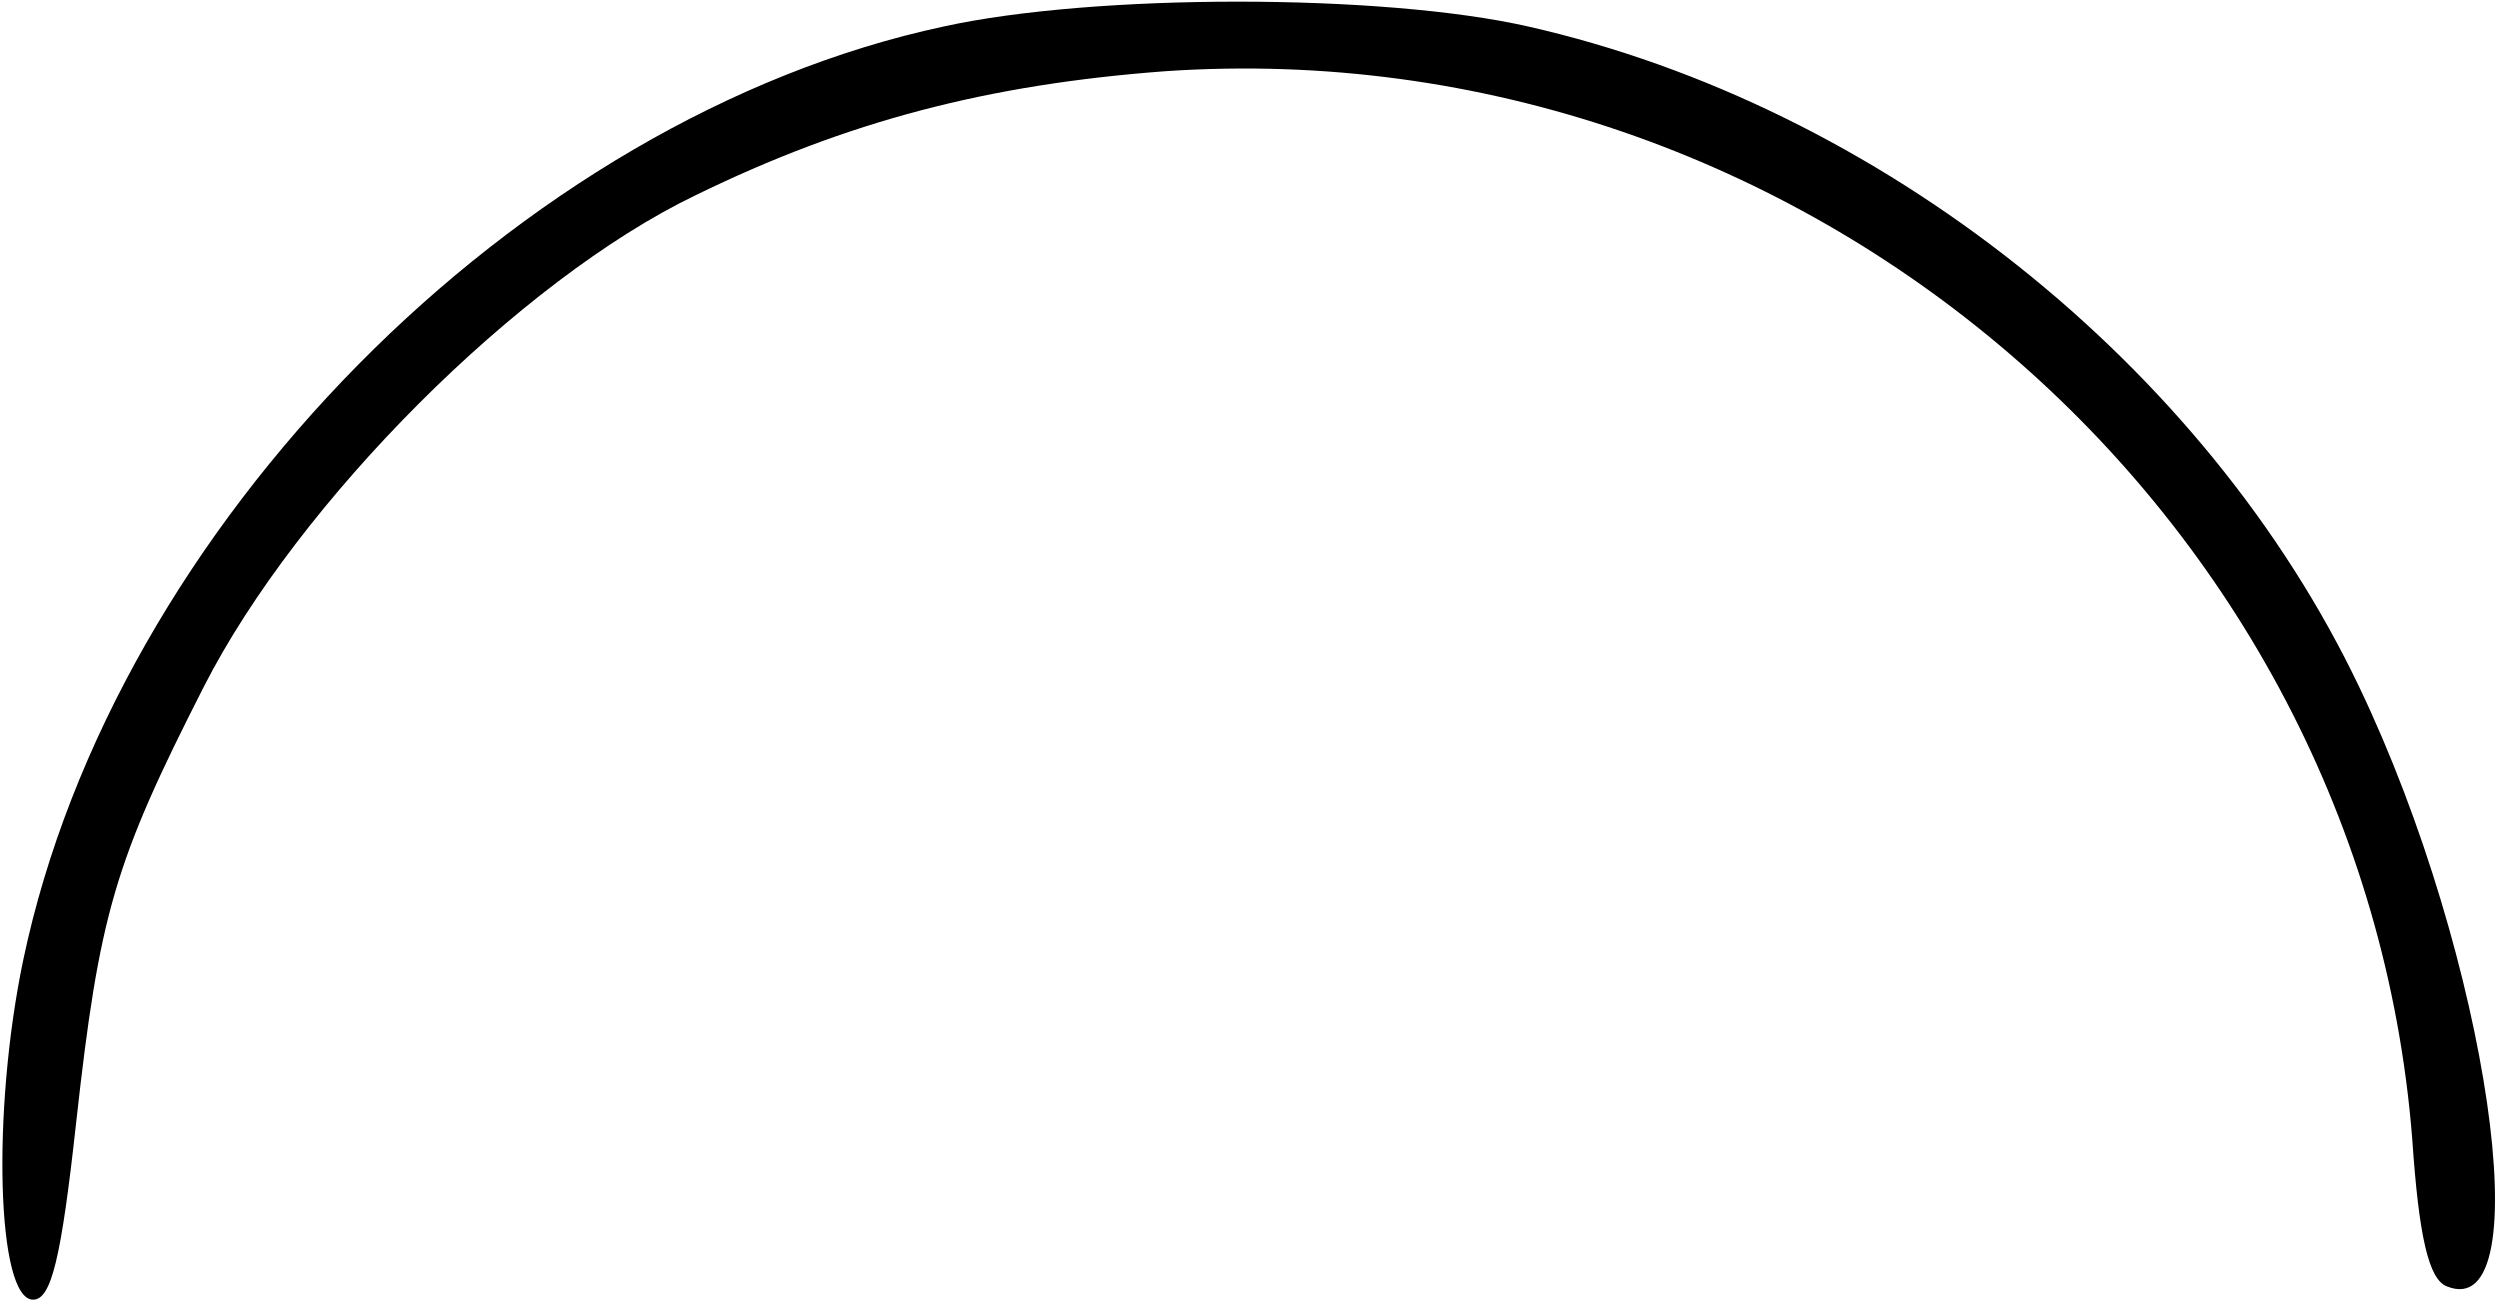
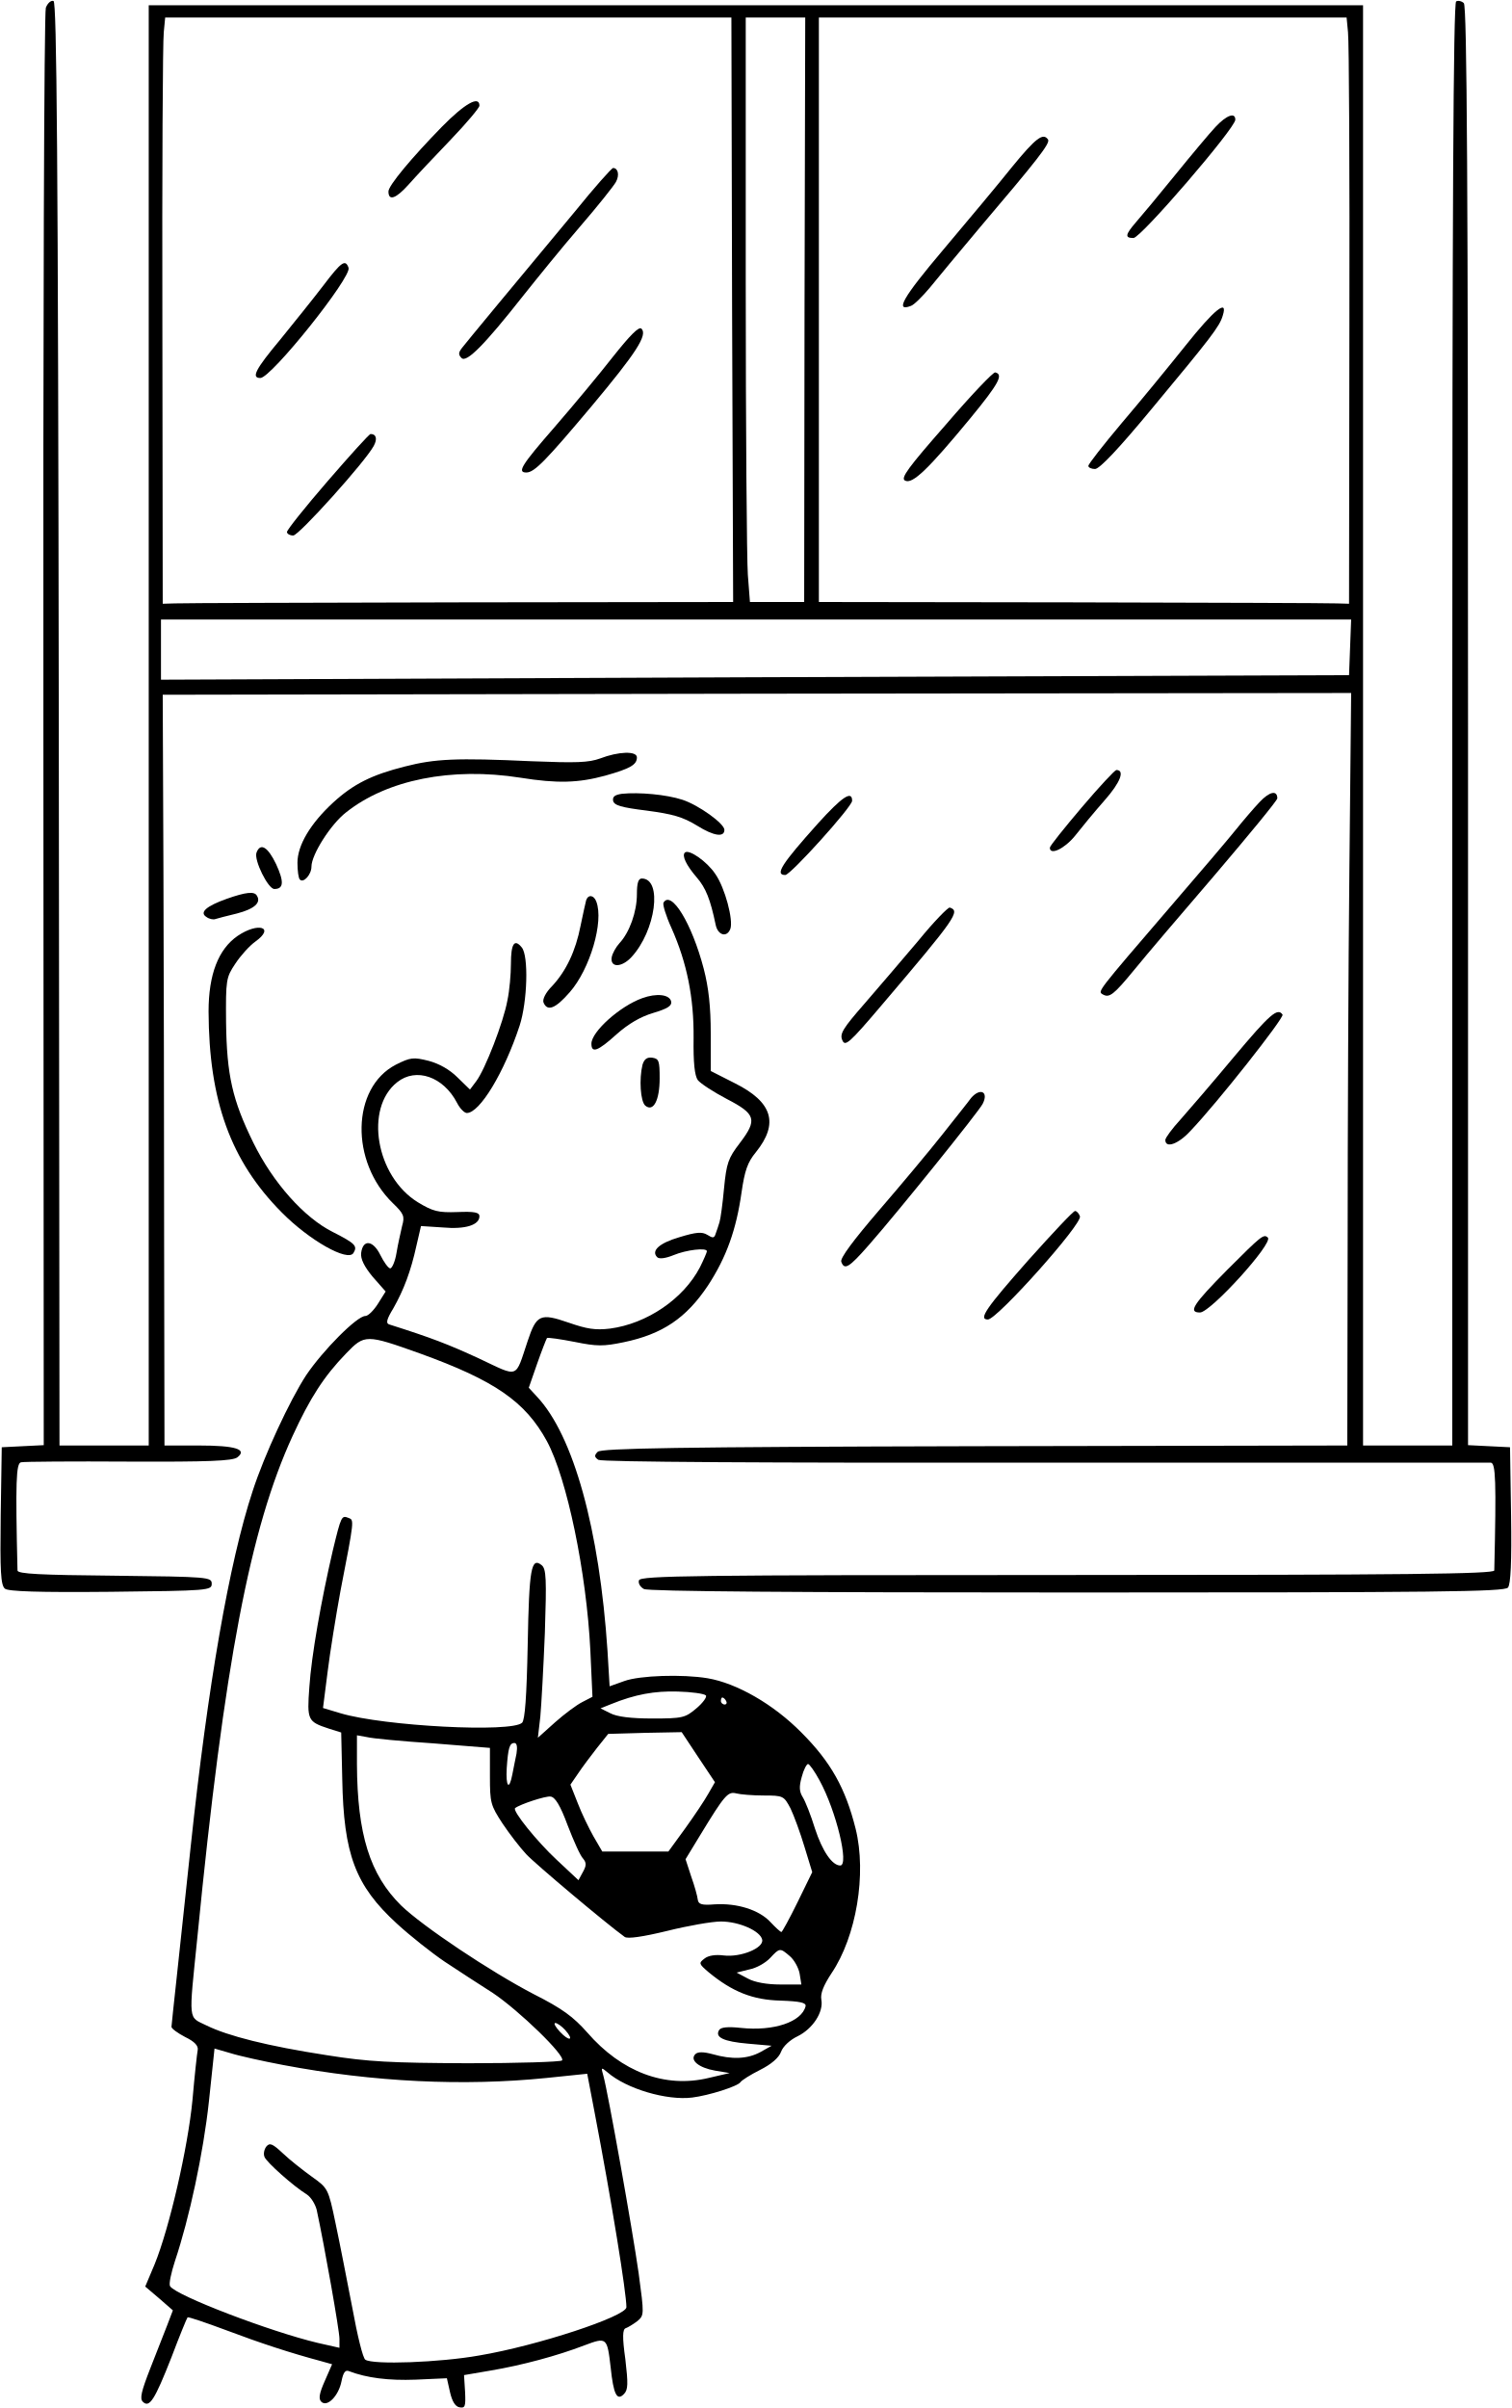
- <svg xmlns="http://www.w3.org/2000/svg" version="1.0" width="151pt" height="79pt" viewBox="0 0 151 79" preserveAspectRatio="xMidYMid meet">
-   <g transform="translate(0,79) scale(0.1,-0.1)" fill="#000000" stroke="none">
-     <path d="M570 774 c-257 -55 -501 -302 -556 -564 -19 -91 -16 -205 6 -205 11 0 17 25 26 107 14 126 23 157 77 263 57 112 191 246 297 297 92 45 177 67 284 75 384 26 723 -265 753 -645 4 -59 10 -85 21 -89 57 -23 25 199 -53 362 -93 195 -290 351 -502 399 -88 20 -262 20 -353 0z" />
+ <svg xmlns="http://www.w3.org/2000/svg" version="1.0" width="432pt" height="688pt" viewBox="0 0 432 688" preserveAspectRatio="xMidYMid meet">
+   <g transform="translate(0,688) scale(0.1,-0.1)" fill="#000000" stroke="none">
+     <path d="M131 6858 c-5 -13 -8 -901 -7 -2065 l1 -2042 -60 -3 -60 -3 -3 -196 c-2 -158 0 -198 12 -208 9 -8 95 -11 302 -9 281 3 289 4 289 23 0 19 -8 20 -277 23 -212 2 -278 5 -278 15 -6 254 -4 306 10 309 8 2 147 3 308 2 229 -1 296 2 310 12 30 23 -5 34 -110 34 l-98 0 -1 573 c0 314 -1 797 -2 1072 l-2 500 1698 3 1698 2 -5 -502 c-3 -277 -5 -761 -5 -1075 l-1 -573 -1065 -2 c-853 -2 -1067 -6 -1077 -16 -10 -10 -10 -15 2 -23 10 -6 467 -9 1275 -8 693 0 1267 0 1275 0 14 -1 16 -51 10 -308 0 -10 -251 -13 -1219 -13 -1069 0 -1220 -2 -1225 -15 -3 -8 3 -19 14 -25 12 -7 432 -10 1238 -10 1024 0 1221 2 1231 14 8 9 11 73 9 207 l-3 194 -60 3 -60 3 0 2054 c0 1548 -3 2057 -12 2066 -6 6 -16 8 -22 5 -8 -5 -11 -594 -11 -2067 l0 -2059 -127 0 -128 0 0 2057 0 2058 -1735 0 -1735 0 0 -2058 0 -2057 -127 0 -128 0 -2 2062 c-2 1633 -6 2062 -15 2065 -7 3 -17 -6 -22 -19z m1961 -863 l3 -835 -780 -1 c-429 -1 -796 -2 -815 -3 l-35 -1 -1 795 c-1 437 1 814 4 838 l4 42 809 0 809 0 2 -835z m207 0 l-1 -835 -78 0 -77 0 -6 78 c-3 42 -6 418 -6 835 l0 757 85 0 85 0 -2 -835z m1553 793 c3 -24 5 -401 4 -838 l-1 -795 -35 1 c-19 1 -360 2 -757 3 l-723 1 0 835 0 835 754 0 754 0 4 -42z m6 -1757 l-3 -80 -1697 -6 -1698 -7 0 86 0 86 1700 0 1701 0 -3 -79z" />
+     <path d="M1263 6518 c-86 -88 -153 -168 -153 -185 0 -28 21 -21 57 19 21 24 75 81 121 129 45 47 82 91 82 97 0 30 -42 6 -107 -60z" />
+     <path d="M1644 6277 c-189 -227 -309 -372 -323 -390 -11 -14 -12 -20 -2 -30 14 -14 65 37 176 178 39 49 111 138 162 197 51 59 97 117 103 128 11 20 6 40 -8 40 -4 0 -53 -55 -108 -123z" />
+     <path d="M923 6063 c-29 -38 -84 -106 -122 -153 -71 -85 -84 -110 -57 -110 31 0 262 289 252 315 -9 25 -20 18 -73 -52z" />
+     <path d="M1751 5860 c-39 -50 -114 -140 -166 -200 -95 -109 -108 -130 -81 -130 23 0 55 33 187 190 128 153 160 203 142 221 -7 7 -32 -18 -82 -81z" />
+     <path d="M936 5505 c-64 -74 -116 -139 -116 -145 0 -5 8 -10 18 -10 16 0 206 211 230 256 11 20 7 34 -9 34 -4 0 -59 -61 -123 -135z" />
+     <path d="M3474 6518 c-17 -18 -69 -80 -116 -138 -47 -58 -97 -118 -112 -135 -31 -36 -32 -45 -7 -45 21 0 291 314 291 338 0 22 -25 13 -56 -20z" />
+     <path d="M2892 6403 c-39 -49 -128 -155 -197 -237 -115 -136 -139 -178 -92 -160 9 3 33 27 54 52 21 26 85 103 143 172 164 193 201 240 195 251 -14 21 -35 5 -103 -78z" />
+     <path d="M3388 5893 c-48 -60 -129 -159 -182 -221 -53 -63 -96 -118 -96 -123 0 -5 9 -9 19 -9 13 0 67 57 163 173 168 202 193 234 202 265 16 50 -24 18 -106 -85z" />
+     <path d="M2703 5667 c-108 -123 -130 -153 -117 -160 21 -12 67 33 186 177 83 101 96 126 72 132 -5 2 -69 -65 -141 -149z" />
+     <path d="M1715 4713 c-33 -12 -69 -13 -195 -8 -217 10 -277 7 -363 -15 -95 -24 -147 -50 -205 -103 -65 -60 -102 -122 -102 -172 0 -23 3 -45 7 -48 10 -11 33 14 33 37 0 34 55 121 99 155 117 93 301 130 498 99 106 -17 166 -15 243 6 71 20 90 31 90 52 0 19 -53 17 -105 -3z" />
+     <path d="M3091 4573 c-50 -59 -91 -110 -91 -115 0 -23 42 -3 72 34 18 23 56 69 85 102 45 51 58 86 33 86 -4 0 -49 -48 -99 -107z" />
+     <path d="M1777 4612 c-20 -3 -27 -8 -25 -20 3 -13 23 -19 96 -28 75 -10 103 -18 144 -43 48 -30 78 -34 78 -12 0 18 -74 71 -120 86 -46 15 -124 22 -173 17z" />
+     <path d="M3599 4588 c-17 -18 -47 -53 -67 -78 -20 -25 -104 -124 -187 -220 -214 -249 -208 -242 -194 -251 19 -11 31 -2 91 71 29 36 133 158 231 272 97 114 177 211 177 217 0 24 -22 20 -51 -11z" />
+     <path d="M2338 4528 c-104 -116 -125 -148 -94 -148 15 0 191 195 191 212 0 31 -29 11 -97 -64z" />
+     <path d="M733 4444 c-8 -21 33 -104 51 -104 27 0 28 21 5 71 -24 50 -45 62 -56 33z" />
+     <path d="M1957 4444 c-9 -9 4 -36 34 -71 26 -30 39 -63 54 -135 6 -30 32 -38 42 -12 9 25 -15 117 -43 157 -24 36 -76 72 -87 61z" />
+     <path d="M1820 4325 c0 -50 -21 -109 -50 -140 -10 -11 -20 -29 -22 -40 -5 -30 28 -30 56 0 70 75 90 225 30 225 -10 0 -14 -13 -14 -45z" />
+     <path d="M648 4312 c-59 -21 -79 -39 -58 -52 8 -6 20 -8 25 -6 6 2 33 9 62 16 50 13 70 31 57 51 -7 13 -32 10 -86 -9z" />
+     <path d="M1675 4308 c-2 -7 -9 -40 -16 -73 -14 -72 -41 -129 -81 -172 -19 -19 -28 -38 -25 -47 11 -27 34 -18 75 29 58 66 98 202 76 259 -7 19 -23 21 -29 4z" />
+     <path d="M1896 4301 c-3 -5 7 -38 23 -73 44 -99 64 -198 63 -314 -1 -71 3 -107 12 -120 8 -10 45 -34 83 -54 83 -43 88 -59 37 -126 -33 -43 -38 -57 -45 -129 -4 -44 -10 -88 -13 -97 -3 -10 -8 -25 -11 -33 -4 -13 -8 -13 -24 -3 -15 9 -31 8 -80 -7 -58 -17 -81 -39 -63 -57 6 -6 25 -3 47 6 36 15 95 22 95 11 0 -3 -9 -24 -20 -46 -47 -90 -151 -161 -257 -175 -42 -5 -66 -1 -118 17 -81 28 -92 23 -117 -52 -37 -110 -23 -105 -140 -50 -87 40 -133 58 -256 97 -10 3 -7 15 12 46 30 53 50 106 66 179 l13 56 62 -4 c65 -6 105 7 105 32 0 11 -14 14 -63 12 -55 -2 -70 2 -113 28 -120 74 -153 269 -59 343 54 43 132 16 171 -59 8 -16 21 -29 28 -29 37 0 107 116 151 250 22 68 26 199 6 223 -21 26 -31 11 -31 -47 0 -29 -4 -76 -10 -104 -11 -62 -64 -198 -89 -231 l-18 -24 -36 35 c-22 22 -52 39 -82 47 -44 11 -52 10 -94 -11 -127 -66 -131 -277 -8 -396 31 -30 34 -37 26 -65 -4 -18 -12 -52 -16 -77 -4 -25 -13 -44 -18 -44 -6 1 -18 18 -28 38 -21 43 -50 46 -55 6 -2 -17 9 -39 33 -68 l37 -42 -22 -35 c-12 -19 -28 -35 -36 -35 -24 0 -121 -98 -169 -169 -47 -72 -120 -229 -153 -331 -67 -203 -128 -555 -177 -1015 -14 -132 -32 -300 -40 -374 -8 -74 -15 -138 -15 -142 0 -5 18 -18 39 -29 27 -13 38 -25 36 -37 -2 -10 -9 -74 -15 -143 -13 -136 -66 -366 -108 -469 l-27 -64 40 -34 39 -34 -16 -42 c-9 -23 -31 -79 -49 -125 -25 -64 -30 -85 -21 -94 19 -19 34 5 82 127 23 61 44 112 46 114 2 2 52 -15 111 -37 98 -37 184 -65 270 -88 l32 -9 -21 -48 c-16 -36 -18 -51 -10 -59 17 -17 50 17 58 59 5 25 11 33 22 28 50 -19 112 -27 190 -24 l89 4 9 -40 c6 -26 15 -41 27 -43 16 -3 18 2 16 44 l-3 48 76 13 c89 15 190 42 268 72 64 24 65 23 75 -63 8 -77 18 -97 38 -76 12 12 12 30 4 99 -9 64 -8 86 1 89 6 2 21 11 33 20 20 17 20 18 4 137 -17 121 -88 519 -101 565 -7 24 -6 24 12 9 54 -47 169 -81 242 -72 48 6 130 32 138 44 3 5 28 21 56 35 32 16 54 35 60 52 6 16 26 34 47 44 43 21 75 69 68 105 -3 17 6 40 29 75 71 105 101 284 69 413 -29 116 -71 191 -155 275 -80 81 -185 141 -268 155 -72 12 -194 8 -238 -8 l-42 -15 -6 101 c-23 347 -97 616 -202 727 l-23 25 24 69 c13 37 26 70 28 73 3 2 38 -3 79 -11 64 -13 82 -13 140 -1 111 23 179 69 241 162 53 81 81 160 96 266 9 62 17 86 41 115 66 82 48 143 -60 197 l-69 35 0 107 c0 76 -6 131 -20 185 -34 130 -93 226 -115 189z m-696 -1288 c213 -77 301 -137 363 -251 57 -106 113 -374 124 -598 l6 -132 -29 -15 c-16 -8 -51 -34 -78 -58 l-49 -44 7 60 c3 33 9 141 13 240 5 154 4 182 -9 193 -30 24 -36 -9 -40 -225 -3 -152 -8 -217 -16 -225 -29 -29 -395 -10 -519 27 l-50 15 13 102 c7 57 24 162 37 233 40 205 39 202 23 208 -20 8 -21 6 -45 -93 -33 -142 -61 -300 -67 -390 -7 -95 -5 -99 56 -119 l35 -11 3 -133 c4 -215 37 -304 156 -413 38 -35 100 -84 137 -109 38 -25 99 -65 137 -89 75 -50 210 -181 198 -193 -4 -4 -125 -8 -269 -8 -220 1 -284 4 -403 23 -169 26 -283 55 -344 85 -53 26 -51 6 -26 252 77 783 151 1169 272 1432 50 109 90 171 153 236 53 55 57 55 211 0z m817 -977 c4 -4 -8 -21 -27 -37 -32 -27 -39 -29 -126 -29 -61 0 -101 5 -120 15 l-28 14 30 12 c69 28 124 38 191 36 39 -1 75 -6 80 -11z m58 -16 c3 -5 1 -10 -4 -10 -6 0 -11 5 -11 10 0 6 2 10 4 10 3 0 8 -4 11 -10z m-80 -160 l48 -72 -19 -33 c-10 -18 -40 -63 -66 -99 l-48 -66 -95 0 -94 0 -25 43 c-13 23 -34 66 -45 95 l-21 53 22 32 c12 18 36 50 54 73 l32 40 105 3 105 2 47 -71z m-757 39 l162 -13 0 -81 c0 -76 2 -83 36 -135 20 -30 51 -70 68 -88 25 -27 227 -197 281 -236 8 -6 51 0 121 17 60 15 129 27 154 27 52 0 113 -27 118 -52 5 -24 -62 -51 -110 -45 -23 3 -44 0 -55 -9 -17 -13 -16 -15 12 -39 68 -56 126 -79 205 -81 57 -2 74 -6 72 -16 -11 -45 -91 -72 -185 -62 -37 4 -57 2 -62 -6 -13 -21 13 -33 82 -39 l68 -6 -32 -18 c-37 -20 -81 -22 -137 -6 -26 7 -42 7 -49 0 -17 -17 10 -39 56 -47 l42 -7 -60 -14 c-125 -30 -249 17 -347 130 -40 45 -71 68 -152 109 -125 65 -318 194 -380 254 -89 88 -125 203 -126 403 l0 83 28 -5 c15 -4 100 -12 190 -18z m238 -29 c-3 -16 -9 -43 -12 -60 -9 -47 -19 -35 -16 18 4 58 8 72 22 72 7 0 9 -11 6 -30z m866 -77 c48 -88 85 -243 59 -243 -23 0 -51 41 -72 105 -12 39 -28 79 -35 90 -10 16 -11 30 -3 58 5 20 14 37 18 37 4 0 19 -21 33 -47z m-160 -43 c56 0 58 -1 77 -37 10 -21 28 -70 40 -110 l22 -72 -42 -86 c-23 -47 -44 -85 -46 -85 -3 0 -17 13 -32 29 -32 34 -94 54 -159 50 -36 -3 -46 0 -48 13 -1 10 -9 39 -19 67 l-16 49 42 69 c70 115 79 125 103 119 11 -3 47 -6 78 -6z m-560 -85 c17 -44 36 -87 44 -95 10 -12 10 -20 0 -38 l-13 -24 -62 58 c-56 52 -128 141 -119 148 14 11 87 35 101 33 13 -1 28 -25 49 -82z m635 -374 c12 -10 25 -33 28 -50 l5 -31 -60 0 c-38 0 -73 6 -93 17 l-32 17 36 9 c21 4 47 19 60 33 27 29 28 29 56 5z m-642 -211 c27 -30 12 -34 -15 -5 -13 14 -19 25 -13 25 5 0 18 -9 28 -20z m-806 -100 c259 -49 517 -61 753 -37 l116 12 21 -110 c49 -256 91 -516 91 -557 0 -26 -254 -110 -421 -138 -112 -20 -303 -27 -325 -12 -7 4 -23 70 -37 147 -15 77 -36 186 -48 242 -21 101 -22 101 -68 134 -25 18 -62 47 -82 66 -30 28 -38 32 -48 20 -6 -8 -9 -21 -5 -30 6 -15 82 -83 121 -107 12 -8 24 -28 28 -44 23 -107 65 -345 65 -368 l0 -26 -62 14 c-135 32 -405 135 -422 162 -4 6 3 38 14 72 41 122 81 308 97 456 l16 151 45 -13 c25 -8 93 -23 151 -34z" />
+     <path d="M2624 4192 c-45 -53 -114 -134 -154 -180 -62 -71 -71 -86 -63 -104 8 -19 19 -10 114 102 211 248 224 267 193 277 -5 1 -46 -41 -90 -95z" />
+     <path d="M679 4206 c-55 -38 -83 -110 -83 -216 1 -255 63 -427 209 -574 79 -80 189 -142 205 -116 12 20 6 27 -59 60 -82 41 -171 141 -227 255 -60 122 -76 193 -78 344 -1 121 0 128 26 167 15 23 41 52 58 64 57 41 8 56 -51 16z" />
+     <path d="M1835 4028 c-64 -23 -145 -96 -145 -130 0 -28 18 -22 72 27 34 30 68 50 105 61 40 12 53 20 51 32 -4 21 -42 25 -83 10z" />
+     <path d="M3525 3859 c-60 -72 -129 -152 -152 -178 -23 -25 -43 -52 -43 -58 0 -25 37 -12 71 25 76 79 269 324 264 333 -14 21 -36 2 -140 -122z" />
+     <path d="M1836 3838 c-10 -41 -6 -105 8 -117 23 -19 41 15 41 78 0 50 -2 56 -21 59 -15 2 -23 -4 -28 -20z" />
+     <path d="M2775 3743 c-7 -10 -44 -56 -81 -103 -37 -47 -119 -145 -182 -218 -73 -85 -112 -137 -108 -147 9 -25 22 -17 79 48 86 98 313 380 325 403 18 35 -7 47 -33 17z" />
+     <path d="M2939 3280 c-122 -138 -144 -170 -116 -170 26 0 271 274 263 295 -3 8 -9 15 -14 15 -5 0 -64 -63 -133 -140z" />
+     <path d="M3507 3252 c-97 -98 -113 -122 -78 -122 30 0 210 198 194 214 -12 11 -18 6 -116 -92z" />
  </g>
</svg>
